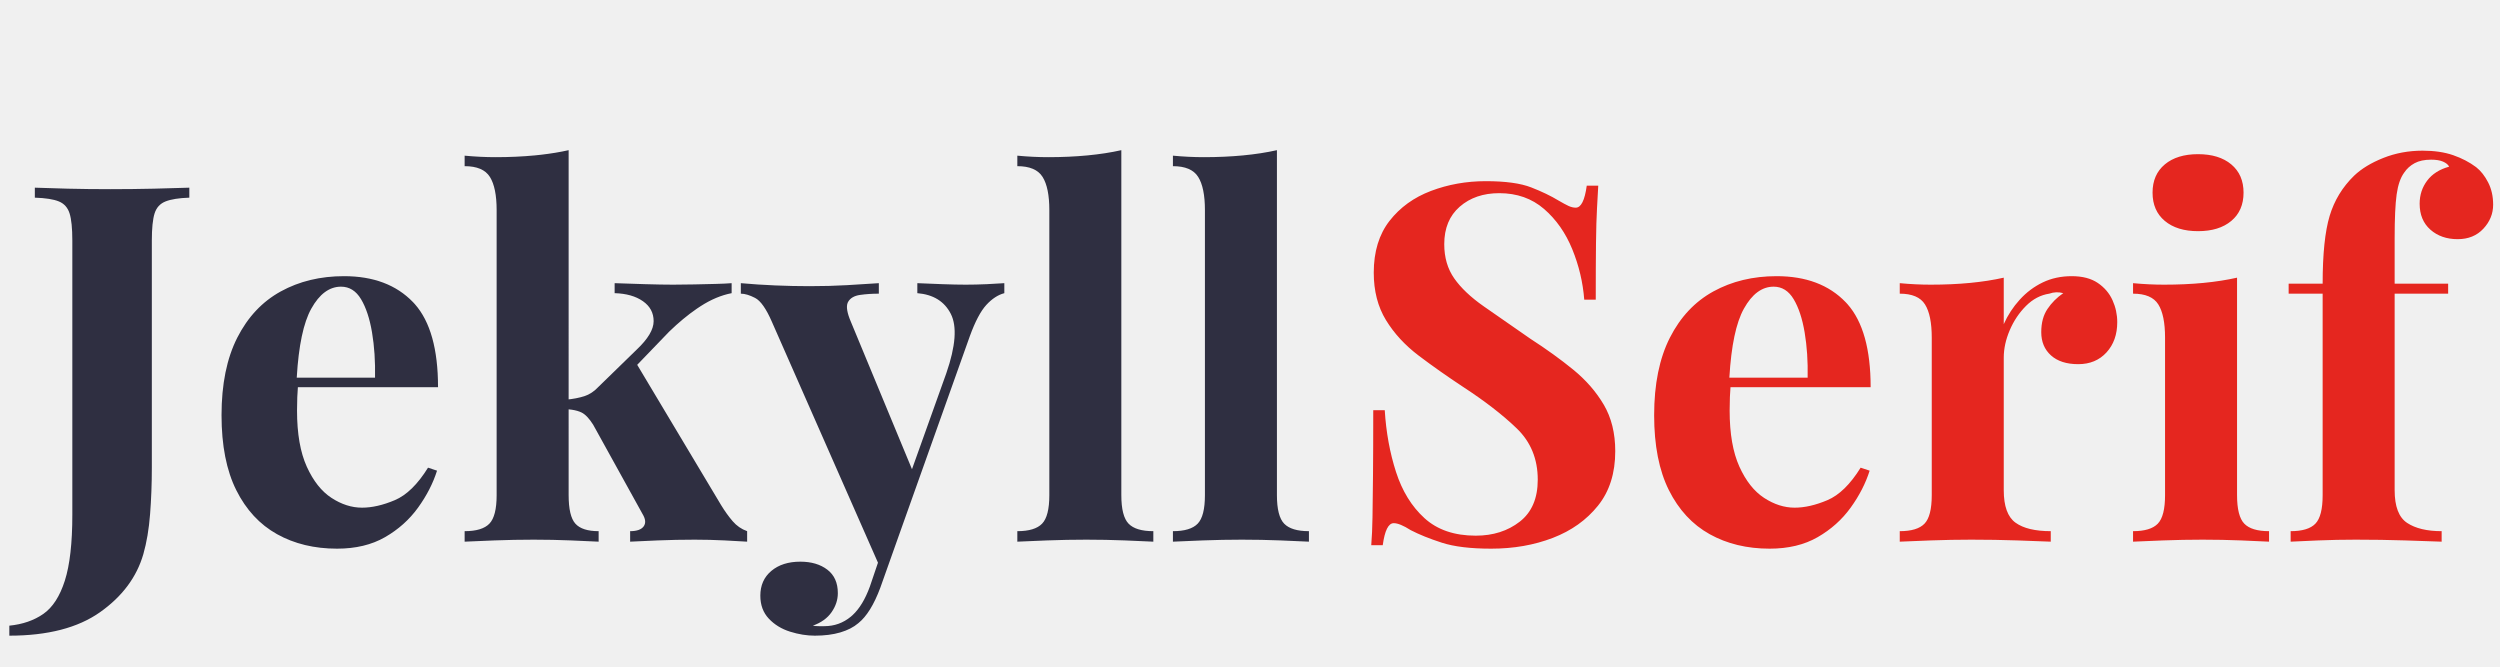
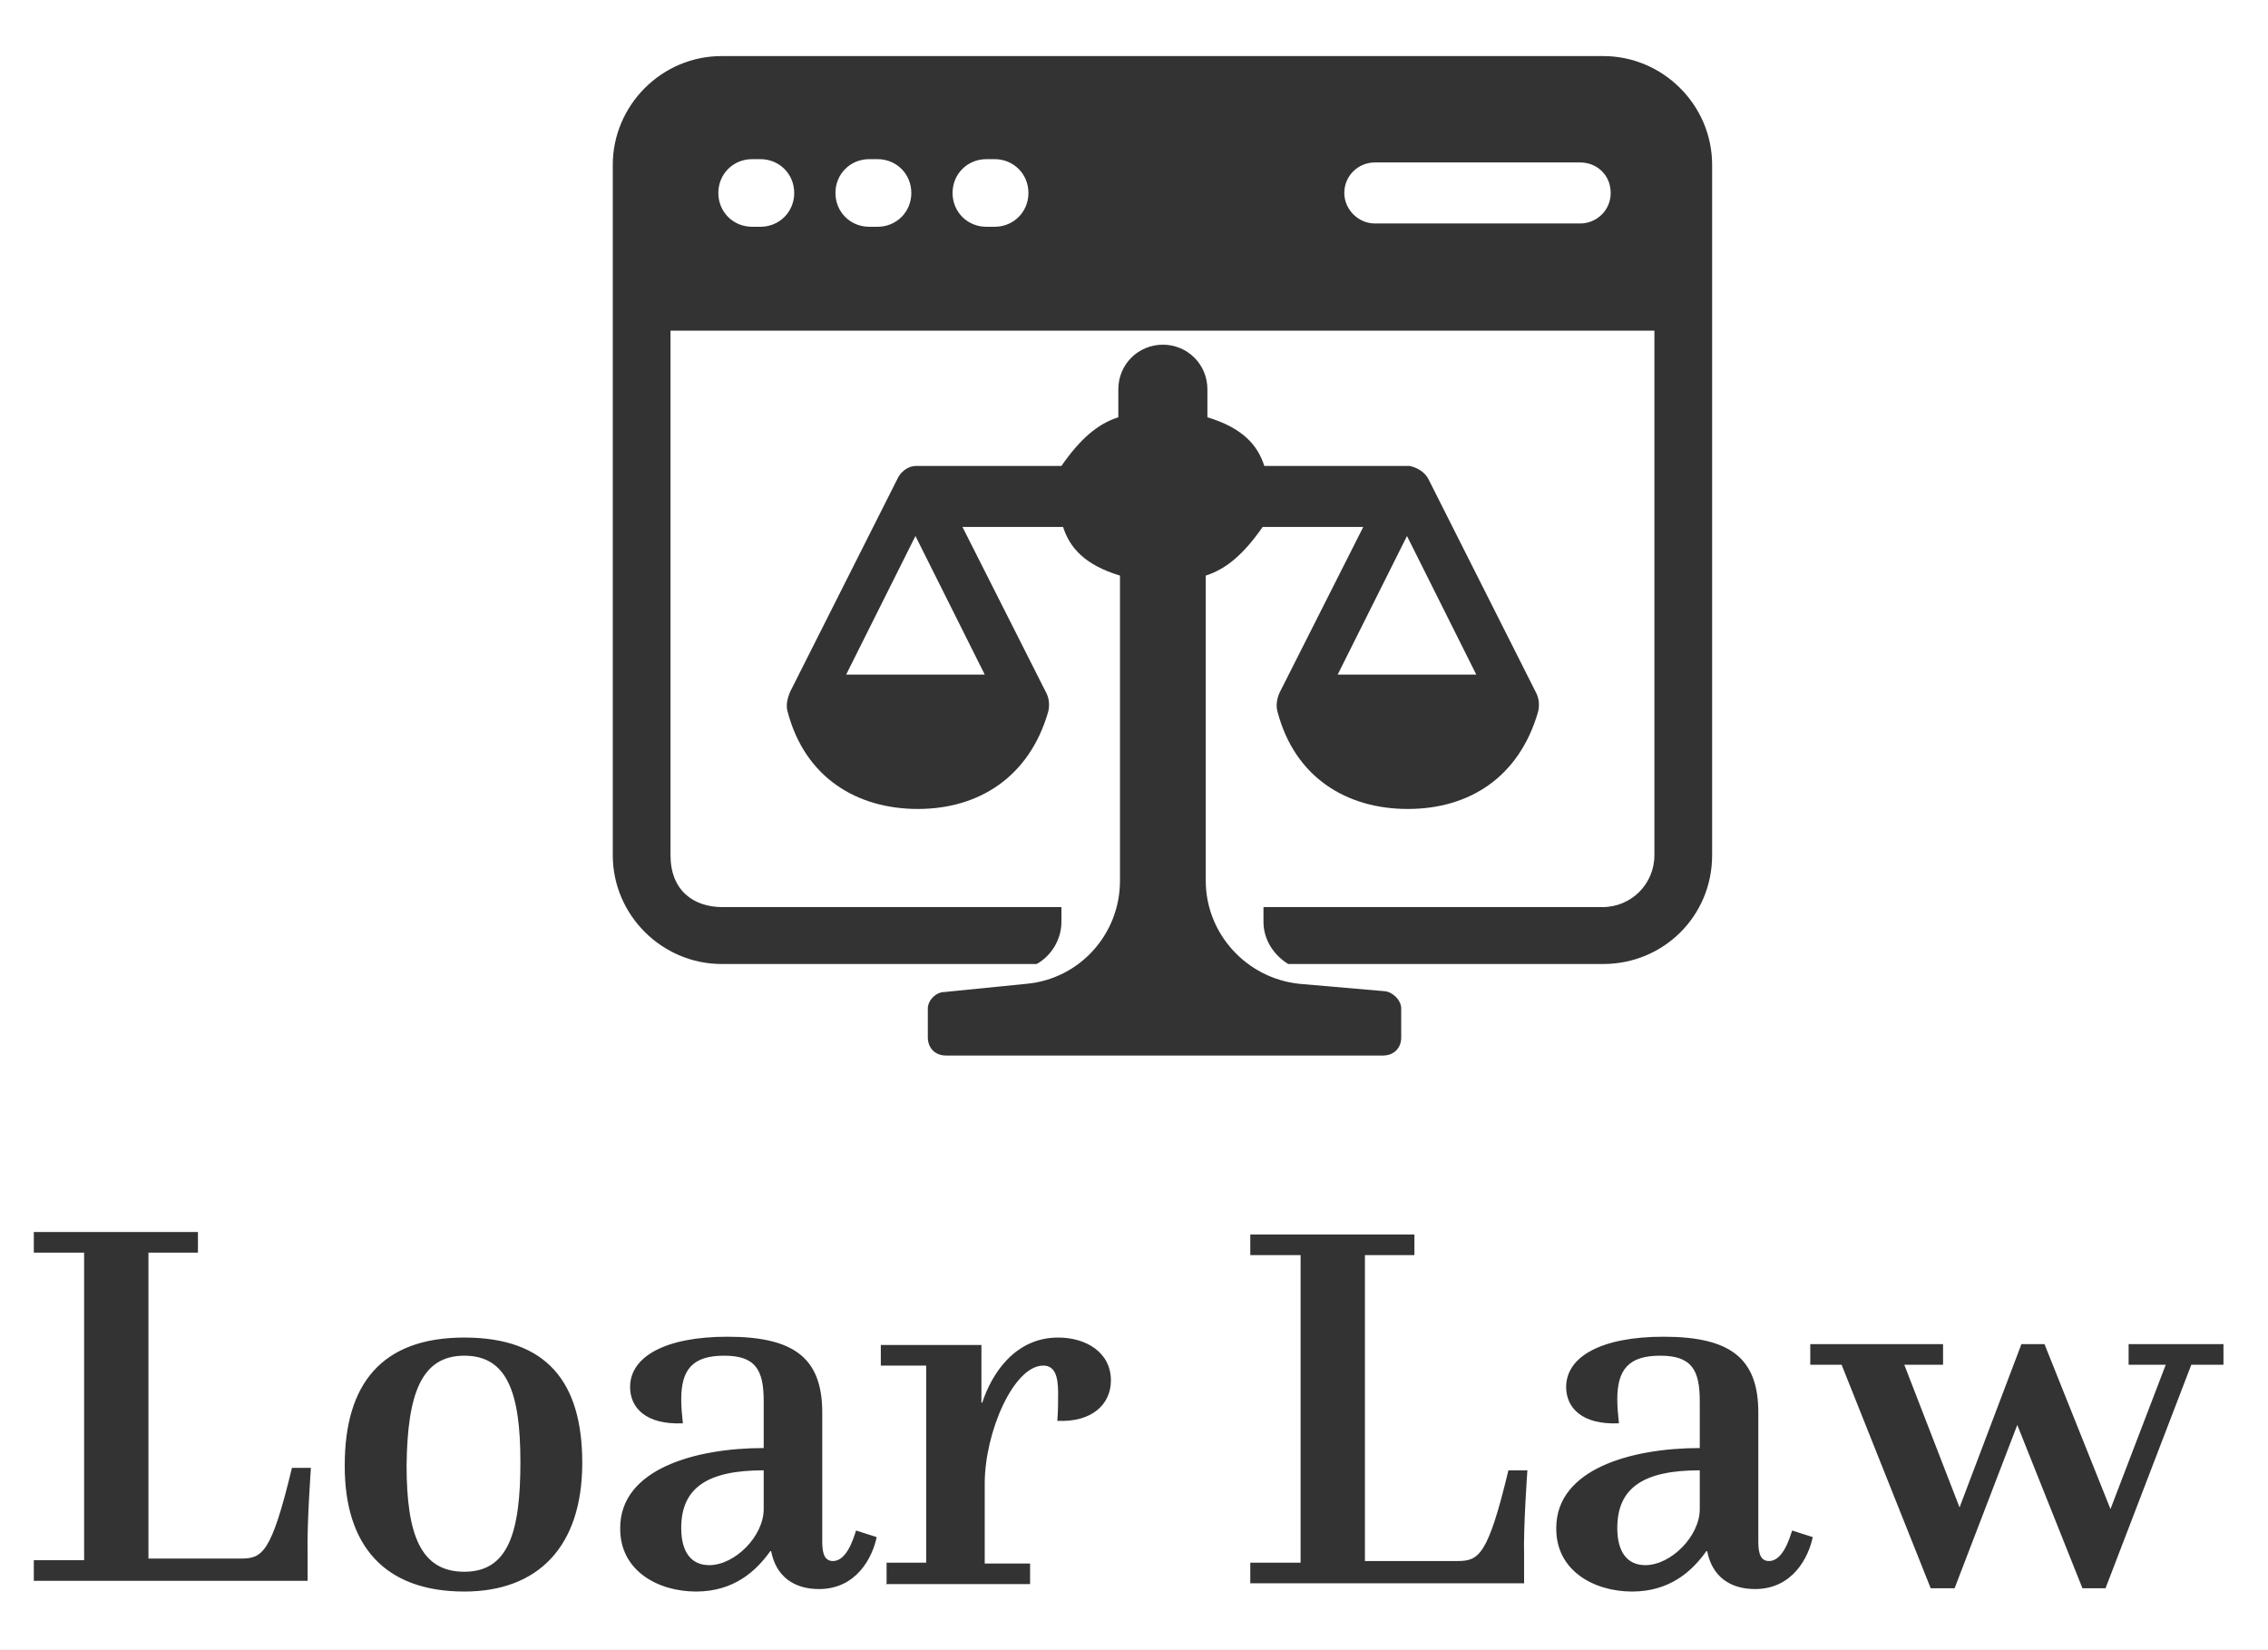
- <svg xmlns="http://www.w3.org/2000/svg" width="240px" height="64px" viewBox="0 0 240 64" version="1.1">
-   <g id="Page-1" stroke="none" stroke-width="1" fill="none" fill-rule="evenodd">
-     <g id="logo" transform="translate(2, 0)" fill-rule="nonzero">
-       <path id="Jekyll" fill="#2f2f41" d="M-1.104,61.024 C2.576,61.024 5.48,60.272 7.608,58.768 C9.736,57.264 11.12,55.408 11.76,53.2 C12.08,52.08 12.296,50.8 12.408,49.36 C12.52,47.92 12.576,46.44 12.576,44.92 L12.576,44.92 L12.576,23.104 C12.576,21.92 12.664,21.048 12.84,20.488 C13.016,19.928 13.368,19.544 13.896,19.336 C14.424,19.128 15.184,19.008 16.176,18.976 L16.176,18.976 L16.176,18.016 C15.28,18.048 14.152,18.08 12.792,18.112 C11.432,18.144 10.032,18.16 8.592,18.16 C7.152,18.16 5.784,18.144 4.488,18.112 C3.192,18.08 2.144,18.048 1.344,18.016 L1.344,18.016 L1.344,18.976 C2.368,19.008 3.136,19.128 3.648,19.336 C4.16,19.544 4.504,19.928 4.68,20.488 C4.856,21.048 4.944,21.92 4.944,23.104 L4.944,23.104 L4.944,49.408 C4.944,52.128 4.704,54.24 4.224,55.744 C3.744,57.248 3.056,58.312 2.16,58.936 C1.264,59.56 0.176,59.936 -1.104,60.064 L-1.104,60.064 L-1.104,61.024 Z M30.355,52.672 C32.147,52.672 33.683,52.304 34.963,51.568 C36.243,50.832 37.299,49.888 38.131,48.736 C38.963,47.584 39.571,46.4 39.955,45.184 L39.955,45.184 L39.091,44.896 C38.099,46.496 37.035,47.536 35.899,48.016 C34.763,48.496 33.715,48.736 32.755,48.736 C31.763,48.736 30.787,48.424 29.827,47.8 C28.867,47.176 28.075,46.176 27.451,44.8 C26.827,43.424 26.515,41.632 26.515,39.424 C26.515,38.976 26.523,38.544 26.539,38.128 C26.555,37.712 26.579,37.312 26.611,36.928 L26.593,37.168 L40.051,37.168 C40.051,33.532 39.309,30.875 37.826,29.197 L37.651,29.008 C36.051,27.344 33.843,26.512 31.027,26.512 C28.755,26.512 26.731,27 24.955,27.976 C23.179,28.952 21.787,30.432 20.779,32.416 C19.771,34.4 19.267,36.88 19.267,39.856 C19.267,42.768 19.739,45.168 20.683,47.056 C21.627,48.944 22.931,50.352 24.595,51.28 C26.259,52.208 28.179,52.672 30.355,52.672 Z M26.49,36.22 C26.669,33.175 27.133,30.979 27.883,29.632 C28.667,28.224 29.619,27.52 30.739,27.52 C31.539,27.52 32.179,27.92 32.659,28.72 C33.139,29.52 33.491,30.584 33.715,31.912 C33.939,33.24 34.035,34.688 34.003,36.256 L34.003,36.256 L26.487,36.256 L26.49,36.22 Z M69.725,52 L69.725,50.992 C69.181,50.8 68.717,50.48 68.333,50.032 C67.949,49.584 67.581,49.072 67.229,48.496 L67.229,48.496 L59.172,35.023 L62.237,31.84 C63.133,30.972 64.016,30.239 64.888,29.64 L65.261,29.392 C66.253,28.752 67.245,28.336 68.237,28.144 L68.237,28.144 L68.237,27.184 C67.853,27.216 67.341,27.24 66.701,27.256 C66.061,27.272 65.381,27.288 64.661,27.304 C63.941,27.32 63.261,27.328 62.621,27.328 C61.885,27.328 60.989,27.312 59.933,27.28 C58.877,27.248 57.901,27.216 57.005,27.184 L57.005,27.184 L57.005,28.144 C58.125,28.176 59.029,28.432 59.717,28.912 C60.405,29.392 60.749,30.032 60.749,30.832 C60.749,31.632 60.205,32.544 59.117,33.568 L59.117,33.568 L55.469,37.12 C55.053,37.568 54.597,37.872 54.101,38.032 C53.605,38.192 53.021,38.304 52.349,38.368 L52.588,38.342 L52.589,14.416 C51.762,14.603 50.869,14.75 49.909,14.859 L49.325,14.92 C48.141,15.032 46.893,15.088 45.581,15.088 C44.621,15.088 43.629,15.04 42.605,14.944 L42.605,14.944 L42.605,15.952 C43.789,15.952 44.597,16.296 45.029,16.984 C45.461,17.672 45.677,18.736 45.677,20.176 L45.677,20.176 L45.677,47.536 C45.677,48.88 45.445,49.792 44.981,50.272 C44.517,50.752 43.725,50.992 42.605,50.992 L42.605,50.992 L42.605,52 C43.245,51.968 44.197,51.928 45.461,51.88 C46.725,51.832 47.981,51.808 49.229,51.808 C50.445,51.808 51.637,51.832 52.805,51.88 C53.973,51.928 54.861,51.968 55.469,52 L55.469,52 L55.469,50.992 C54.413,50.992 53.669,50.752 53.237,50.272 C52.805,49.792 52.589,48.88 52.589,47.536 L52.589,47.536 L52.588,39.298 L52.602,39.298 C53.012,39.336 53.36,39.41 53.648,39.521 L53.813,39.592 C54.181,39.768 54.557,40.16 54.941,40.768 L54.941,40.768 L59.693,49.36 C59.981,49.84 60.013,50.232 59.789,50.536 C59.565,50.84 59.133,50.992 58.493,50.992 L58.493,50.992 L58.493,52 C59.069,51.968 59.949,51.928 61.133,51.88 C62.317,51.832 63.501,51.808 64.685,51.808 C65.645,51.808 66.605,51.832 67.565,51.88 C68.525,51.928 69.245,51.968 69.725,52 L69.725,52 Z M76.224,61.024 C77.152,61.024 77.968,60.92 78.672,60.712 C79.376,60.504 79.952,60.208 80.4,59.824 C81.2,59.184 81.904,58.048 82.512,56.416 L82.512,56.416 L84.336,51.28 L91.104,32.272 C91.616,30.864 92.144,29.864 92.688,29.272 C93.232,28.68 93.808,28.304 94.416,28.144 L94.416,28.144 L94.416,27.184 C94,27.216 93.44,27.248 92.736,27.28 C92.032,27.312 91.36,27.328 90.72,27.328 C90.08,27.328 89.328,27.312 88.464,27.28 C87.6,27.248 86.8,27.216 86.064,27.184 L86.064,27.184 L86.064,28.144 C87.6,28.272 88.672,28.936 89.28,30.136 C89.888,31.336 89.744,33.232 88.848,35.824 L88.848,35.824 L85.55,45.046 L79.68,30.88 C79.325,30.053 79.223,29.451 79.373,29.074 L79.416,28.984 C79.624,28.616 80.008,28.392 80.568,28.312 C81.128,28.232 81.728,28.192 82.368,28.192 L82.368,28.192 L82.368,27.184 C81.408,27.248 80.384,27.312 79.296,27.376 C78.208,27.44 77.008,27.472 75.696,27.472 C74.64,27.472 73.544,27.448 72.408,27.4 C71.272,27.352 70.176,27.28 69.12,27.184 L69.12,27.184 L69.12,28.192 C69.504,28.192 69.96,28.328 70.488,28.6 C71.016,28.872 71.552,29.632 72.096,30.88 L72.096,30.88 L82.285,54.018 L81.504,56.32 C81.061,57.531 80.509,58.442 79.847,59.053 L79.68,59.2 C78.944,59.808 78.096,60.112 77.136,60.112 L77.136,60.112 L76.608,60.112 C76.384,60.112 76.192,60.096 76.032,60.064 C76.832,59.776 77.432,59.344 77.832,58.768 C78.232,58.192 78.432,57.584 78.432,56.944 C78.432,55.952 78.096,55.2 77.424,54.688 C76.752,54.176 75.888,53.92 74.832,53.92 C73.68,53.92 72.752,54.216 72.048,54.808 C71.344,55.4 70.992,56.192 70.992,57.184 C70.992,58.08 71.264,58.816 71.808,59.392 C72.352,59.968 73.032,60.384 73.848,60.64 C74.664,60.896 75.456,61.024 76.224,61.024 Z M108.72,52 L108.72,50.992 C107.6,50.992 106.808,50.752 106.344,50.272 C105.88,49.792 105.648,48.88 105.648,47.536 L105.648,47.536 L105.648,14.416 C104.656,14.64 103.568,14.808 102.384,14.92 C101.2,15.032 99.952,15.088 98.64,15.088 C97.68,15.088 96.688,15.04 95.664,14.944 L95.664,14.944 L95.664,15.952 C96.848,15.952 97.656,16.296 98.088,16.984 C98.52,17.672 98.736,18.736 98.736,20.176 L98.736,20.176 L98.736,47.536 C98.736,48.88 98.504,49.792 98.04,50.272 C97.576,50.752 96.784,50.992 95.664,50.992 L95.664,50.992 L95.664,52 C96.304,51.968 97.256,51.928 98.52,51.88 C99.784,51.832 101.04,51.808 102.288,51.808 C103.536,51.808 104.768,51.832 105.984,51.88 C107.2,51.928 108.112,51.968 108.72,52 L108.72,52 Z M123.657,52 L123.657,50.992 C122.537,50.992 121.745,50.752 121.281,50.272 C120.817,49.792 120.585,48.88 120.585,47.536 L120.585,47.536 L120.585,14.416 C119.593,14.64 118.505,14.808 117.321,14.92 C116.137,15.032 114.889,15.088 113.577,15.088 C112.617,15.088 111.625,15.04 110.601,14.944 L110.601,14.944 L110.601,15.952 C111.785,15.952 112.593,16.296 113.025,16.984 C113.457,17.672 113.673,18.736 113.673,20.176 L113.673,20.176 L113.673,47.536 C113.673,48.88 113.441,49.792 112.977,50.272 C112.513,50.752 111.721,50.992 110.601,50.992 L110.601,50.992 L110.601,52 C111.241,51.968 112.193,51.928 113.457,51.88 C114.721,51.832 115.977,51.808 117.225,51.808 C118.473,51.808 119.705,51.832 120.921,51.88 C122.137,51.928 123.049,51.968 123.657,52 L123.657,52 Z" />
-       <path id="Serif" fill="#E5261F" d="M141.16,52.672 C143.304,52.672 145.272,52.328 147.064,51.64 C148.856,50.952 150.304,49.92 151.408,48.544 C152.512,47.168 153.064,45.424 153.064,43.312 C153.064,41.584 152.696,40.096 151.96,38.848 C151.224,37.6 150.248,36.48 149.032,35.488 C147.816,34.496 146.44,33.504 144.904,32.512 C143.144,31.296 141.648,30.256 140.416,29.392 C139.184,28.528 138.248,27.64 137.608,26.728 C136.968,25.816 136.648,24.72 136.648,23.44 C136.648,21.904 137.144,20.704 138.136,19.84 C139.128,18.976 140.392,18.544 141.928,18.544 C143.624,18.544 145.056,19.048 146.224,20.056 C147.392,21.064 148.296,22.352 148.936,23.92 C149.576,25.488 149.96,27.104 150.088,28.768 L150.088,28.768 L151.192,28.768 C151.192,26.528 151.2,24.72 151.216,23.344 C151.232,21.968 151.264,20.856 151.312,20.008 C151.36,19.16 151.4,18.432 151.432,17.824 L151.432,17.824 L150.328,17.824 C150.136,19.232 149.784,19.936 149.272,19.936 C149.048,19.936 148.816,19.88 148.576,19.768 C148.336,19.656 148.024,19.488 147.64,19.264 C146.904,18.816 146.024,18.392 145,17.992 C143.976,17.592 142.52,17.392 140.632,17.392 C138.776,17.392 137.024,17.704 135.376,18.328 C133.728,18.952 132.4,19.912 131.392,21.208 C130.384,22.504 129.88,24.16 129.88,26.176 C129.88,27.936 130.272,29.456 131.056,30.736 C131.84,32.016 132.888,33.152 134.2,34.144 C135.512,35.136 136.92,36.128 138.424,37.12 C140.536,38.496 142.264,39.832 143.608,41.128 C144.952,42.424 145.624,44.064 145.624,46.048 C145.624,47.84 145.048,49.184 143.896,50.08 C142.744,50.976 141.336,51.424 139.672,51.424 C137.624,51.424 135.984,50.864 134.752,49.744 C133.52,48.624 132.608,47.144 132.016,45.304 C131.424,43.464 131.064,41.488 130.936,39.376 L130.936,39.376 L129.832,39.376 C129.832,41.904 129.824,43.992 129.808,45.64 C129.792,47.288 129.776,48.624 129.76,49.648 C129.744,50.672 129.704,51.568 129.64,52.336 L129.64,52.336 L130.744,52.336 C130.936,50.928 131.288,50.224 131.8,50.224 C132.184,50.224 132.728,50.448 133.432,50.896 C134.232,51.312 135.224,51.712 136.408,52.096 C137.592,52.48 139.176,52.672 141.16,52.672 Z M167.886,52.672 C169.678,52.672 171.214,52.304 172.494,51.568 C173.774,50.832 174.83,49.888 175.662,48.736 C176.494,47.584 177.102,46.4 177.486,45.184 L177.486,45.184 L176.622,44.896 C175.63,46.496 174.566,47.536 173.43,48.016 C172.294,48.496 171.246,48.736 170.286,48.736 C169.294,48.736 168.318,48.424 167.358,47.8 C166.398,47.176 165.606,46.176 164.982,44.8 C164.358,43.424 164.046,41.632 164.046,39.424 C164.046,38.976 164.054,38.544 164.07,38.128 C164.086,37.712 164.11,37.312 164.142,36.928 L164.124,37.168 L177.582,37.168 C177.582,33.532 176.84,30.875 175.357,29.197 L175.182,29.008 C173.582,27.344 171.374,26.512 168.558,26.512 C166.286,26.512 164.262,27 162.486,27.976 C160.71,28.952 159.318,30.432 158.31,32.416 C157.302,34.4 156.798,36.88 156.798,39.856 C156.798,42.768 157.27,45.168 158.214,47.056 C159.158,48.944 160.462,50.352 162.126,51.28 C163.79,52.208 165.71,52.672 167.886,52.672 Z M164.021,36.22 C164.2,33.175 164.664,30.979 165.414,29.632 C166.198,28.224 167.15,27.52 168.27,27.52 C169.07,27.52 169.71,27.92 170.19,28.72 C170.67,29.52 171.022,30.584 171.246,31.912 C171.47,33.24 171.566,34.688 171.534,36.256 L171.534,36.256 L164.018,36.256 L164.021,36.22 Z M194.872,52 L194.872,50.992 C193.368,50.992 192.24,50.72 191.488,50.176 C190.736,49.632 190.36,48.592 190.36,47.056 L190.36,47.056 L190.36,34.336 C190.36,33.472 190.552,32.592 190.936,31.696 C191.32,30.8 191.84,30.024 192.496,29.368 C193.152,28.712 193.896,28.32 194.728,28.192 C195.176,28.032 195.624,28.016 196.072,28.144 C195.464,28.56 194.96,29.064 194.56,29.656 C194.16,30.248 193.96,30.992 193.96,31.888 C193.96,32.816 194.272,33.56 194.896,34.12 C195.52,34.68 196.392,34.96 197.512,34.96 C198.632,34.96 199.536,34.584 200.224,33.832 C200.912,33.08 201.256,32.112 201.256,30.928 C201.256,30.192 201.104,29.488 200.8,28.816 C200.496,28.144 200.024,27.592 199.384,27.16 C198.744,26.728 197.912,26.512 196.888,26.512 C195.864,26.512 194.936,26.712 194.104,27.112 C193.272,27.512 192.536,28.064 191.896,28.768 C191.256,29.472 190.744,30.256 190.36,31.12 L190.36,31.12 L190.36,26.656 C189.368,26.88 188.288,27.048 187.12,27.16 C185.952,27.272 184.696,27.328 183.352,27.328 C182.392,27.328 181.4,27.28 180.376,27.184 L180.376,27.184 L180.376,28.192 C181.56,28.192 182.368,28.536 182.8,29.224 C183.232,29.912 183.448,30.976 183.448,32.416 L183.448,32.416 L183.448,47.536 C183.448,48.88 183.216,49.792 182.752,50.272 C182.288,50.752 181.496,50.992 180.376,50.992 L180.376,50.992 L180.376,52 C181.048,51.968 182.04,51.928 183.352,51.88 C184.664,51.832 185.96,51.808 187.24,51.808 C188.776,51.808 190.248,51.832 191.656,51.88 C193.064,51.928 194.136,51.968 194.872,52 L194.872,52 Z M209.013,22.192 C210.357,22.192 211.421,21.864 212.205,21.208 C212.989,20.552 213.381,19.648 213.381,18.496 C213.381,17.344 212.989,16.44 212.205,15.784 C211.421,15.128 210.357,14.8 209.013,14.8 C207.669,14.8 206.605,15.128 205.821,15.784 C205.037,16.44 204.645,17.344 204.645,18.496 C204.645,19.648 205.037,20.552 205.821,21.208 C206.605,21.864 207.669,22.192 209.013,22.192 Z M215.829,52 L215.829,50.992 C214.709,50.992 213.917,50.752 213.453,50.272 C212.989,49.792 212.757,48.88 212.757,47.536 L212.757,47.536 L212.757,26.656 C211.765,26.88 210.685,27.048 209.517,27.16 C208.349,27.272 207.093,27.328 205.749,27.328 C204.789,27.328 203.797,27.28 202.773,27.184 L202.773,27.184 L202.773,28.192 C203.957,28.192 204.765,28.536 205.197,29.224 C205.629,29.912 205.845,30.976 205.845,32.416 L205.845,32.416 L205.845,47.536 C205.845,48.88 205.613,49.792 205.149,50.272 C204.685,50.752 203.893,50.992 202.773,50.992 L202.773,50.992 L202.773,52 C203.413,51.968 204.373,51.928 205.653,51.88 C206.933,51.832 208.197,51.808 209.445,51.808 C210.693,51.808 211.925,51.832 213.141,51.88 C214.357,51.928 215.253,51.968 215.829,52 L215.829,52 Z M232.398,52 L232.398,50.992 C230.99,50.992 229.886,50.728 229.086,50.2 C228.286,49.672 227.886,48.624 227.886,47.056 L227.886,47.056 L227.886,28.192 L233.022,28.192 L233.022,27.232 L227.886,27.232 L227.886,22.864 C227.886,20.976 227.95,19.576 228.078,18.664 C228.206,17.752 228.446,17.056 228.798,16.576 C229.054,16.192 229.39,15.888 229.806,15.664 C230.222,15.44 230.75,15.328 231.39,15.328 C231.87,15.328 232.254,15.392 232.542,15.52 C232.83,15.648 233.022,15.808 233.118,16 C232.19,16.256 231.486,16.704 231.006,17.344 C230.526,17.984 230.286,18.72 230.286,19.552 C230.286,20.608 230.63,21.44 231.318,22.048 C232.006,22.656 232.878,22.96 233.934,22.96 C234.958,22.96 235.782,22.624 236.406,21.952 C237.03,21.28 237.342,20.512 237.342,19.648 C237.342,18.848 237.182,18.136 236.862,17.512 C236.542,16.888 236.158,16.4 235.71,16.048 C235.07,15.568 234.334,15.184 233.502,14.896 C232.67,14.608 231.694,14.464 230.574,14.464 C229.23,14.464 227.974,14.696 226.806,15.16 C225.638,15.624 224.702,16.192 223.998,16.864 C222.878,17.952 222.094,19.24 221.646,20.728 C221.198,22.216 220.974,24.384 220.974,27.232 L220.974,27.232 L217.71,27.232 L217.71,28.192 L220.974,28.192 L220.974,47.536 C220.974,48.88 220.742,49.792 220.278,50.272 C219.814,50.752 219.022,50.992 217.902,50.992 L217.902,50.992 L217.902,52 C218.51,51.968 219.398,51.928 220.566,51.88 C221.734,51.832 222.926,51.808 224.142,51.808 C225.806,51.808 227.39,51.832 228.894,51.88 C230.398,51.928 231.566,51.968 232.398,52 L232.398,52 Z" />
-     </g>
+ <svg xmlns="http://www.w3.org/2000/svg" width="275" height="200" viewBox="0 0 275 200">
+   <rect width="100%" height="100%" fill="#ffffff" />
+   <g fill="#333333" transform="translate(71,0)">
+     <path d="m123 6.8h-106.5c-7.3 0-13.2 6-13.2 13.2v83.7c0 7.3 6 13.2 13.2 13.2h38.2c1.8-1 3-3 3-5.1v-1.8l-41.1 0c-3.5 0-6.3-2-6.3-6.3l-0-63.6h119.3v63.6c0 3.5-2.8 6.3-6.3 6.3h-41.1v1.8c0 2.1 1.2 4 3 5.1h38.2c7.3 0 13.2-5.8 13.2-13.2v-83.7c0-7.3-6-13.2-13.2-13.2zm-101.8 20.7h-1c-2.3 0-4.1-1.8-4.1-4.1 0-2.3 1.8-4.1 4.1-4.1h1c2.3 0 4.1 1.8 4.1 4.1 0 2.3-1.8 4.1-4.1 4.1zm14.2 0h-1c-2.3 0-4.1-1.8-4.1-4.1 0-2.3 1.8-4.1 4.1-4.1h1c2.3 0 4.1 1.8 4.1 4.1 0 2.3-1.8 4.1-4.1 4.1zm14.2 0h-1c-2.3 0-4.1-1.8-4.1-4.1 0-2.3 1.8-4.1 4.1-4.1h1c2.3 0 4.1 1.8 4.1 4.1 0 2.3-1.8 4.1-4.1 4.1zm71-0.4h-24.9c-2 0-3.7-1.7-3.7-3.7 0-2.1 1.7-3.7 3.7-3.7h24.9c2 0 3.7 1.5 3.7 3.7 0 2.1-1.7 3.7-3.7 3.7z" />
+     <path d="m86.5 119.3c-6.4-0.7-11.3-6.1-11.3-12.5v-37c2.5-0.8 4.6-2.6 6.9-5.9h12.2l-10.1 20c-0.4 0.8-0.5 1.7-0.3 2.4 2.1 8 8.4 11.8 15.8 11.8s13.5-3.8 15.8-11.8c0.2-0.8 0.1-1.7-0.3-2.4l-13-25.8c-0.4-0.8-1.3-1.4-2.3-1.6h-17.6c-0.8-2.5-2.6-4.6-6.9-5.9v-3.4c0-3-2.4-5.4-5.4-5.4s-5.4 2.4-5.4 5.4v3.4c-2.5 0.8-4.6 2.6-6.9 5.9h-17.6c-1 0-1.9 0.7-2.3 1.6l-13 25.8c-0.4 1-0.5 1.7-0.3 2.4 2.1 8 8.4 11.8 15.8 11.8 7.3 0 13.5-3.8 15.8-11.8 0.2-0.8 0.1-1.7-0.3-2.4l-10.1-20 h12.2c0.8 2.5 2.6 4.6 6.9 5.9v37c0 6.5-4.9 11.9-11.3 12.5l-10 1c-1 0-2 1-2 2v3.5c0 1.2 0.8 2.2 2.2 2.2h53c1.2 0 2.2-0.8 2.2-2.2v-3.5c0-1-1-2-2-2.1zm21.5-37.5h-16.8l8.4-16.8 8.4 16.8zm-59.6 0h-16.8l8.4-16.8z" />
+   </g>
+   <g fill="#333333" transform="translate(2,128)">
+     <path d="M16,61h11.2c2.6,0,3.7-0.6,6.2-11h2.3s-0.5,6.9-0.4,10.4v3.3h-33.2v-2.5h6.1v-37.3h-6.1v-2.5h19.9v2.5h-6v37.1z M39.8,49.7c0-9.9,4.5-15.5,14.5-15.5c10,0,14.3,5.4,14.3,15.2c0,10.2-5.4,15.6-14.3,15.6c-9.7,0-14.5-5.6-14.5-15.2z M54.3,62.6c5.3,0,6.8-4.7,6.8-13.3c0-8.4-1.6-12.9-6.8-12.9c-5.2,0-6.9,4.6-7,13.3c0,8.4,1.7,12.9,7,12.9z M73.2,57.3c0-7.2,9.2-9.7,17.4-9.7v-5.7c0-3.8-1-5.5-4.8-5.5c-3.84,0-5.2,1.7-5.2,5.3c0,1,0.1,1.9,0.2,2.9c-4.5,0.2-6.4-1.9-6.4-4.4c0-3.7,4.3-6.1,11.8-6.1c8.1,0,11.5,2.6,11.5,9.2v15.7c0,1.6,0.4,2.3,1.3,2.3c1.7,0,2.5-2.8,2.8-3.7l2.5,0.8c-0.5,2.4-2.4,6.3-7,6.3c-3,0-5.2-1.5-5.8-4.6l-0.1,0c-1.7,2.4-4.4,4.9-9,4.9s-9.2-2.5-9.2-7.6z M80.6,57.3c0,2.9,1.2,4.5,3.4,4.5c3.1,0,6.6-3.5,6.6-6.8v-4.7c-6.8,0-10,2.1-10,7z M105.5,64v-2.5h4.8v-23.9h-5.5v-2.5h12.2v7h0.1c1.1-3.4,3.9-7.9,9.2-7.9c3.4,0,6.4,1.8,6.4,5.2c0,2.9-2.3,5.1-6.5,4.9c0.1-1.2,0.1-2.3,0.1-3.4c0-2-0.4-3.3-1.8-3.3c-3.6,0-7.1,8.1-7.1,14.3v9.7h5.5v2.5h-17.5z  M163.5,61.3h11.2c2.6,0,3.7-0.6,6.2-11h2.3s-0.5,6.9-0.4,10.4v3.3h-33.2v-2.5h6.1v-37.3h-6.1v-2.5h19.9v2.5h-6v37.1z M186.7,57.3c0-7.2,9.2-9.7,17.4-9.7v-5.7c0-3.8-1-5.5-4.8-5.5c-3.84,0-5.2,1.7-5.2,5.3c0,1,0.1,1.9,0.2,2.9c-4.5,0.2-6.4-1.9-6.4-4.4c0-3.7,4.3-6.1,11.8-6.1c8.1,0,11.5,2.6,11.5,9.2v15.7c0,1.6,0.4,2.3,1.3,2.3c1.7,0,2.5-2.8,2.8-3.7l2.5,0.8c-0.5,2.4-2.4,6.3-7,6.3c-3,0-5.2-1.5-5.8-4.6l-0.1,0c-1.7,2.4-4.4,4.9-9,4.9s-9.2-2.5-9.2-7.6z M194.1,57.3c0,2.9,1.2,4.5,3.4,4.5c3.1,0,6.6-3.5,6.6-6.8v-4.7c-6.8,0-10,2.1-10,7z M232.1,64.6l-10.8-27.1h-3.8v-2.5h16.1v2.5h-4.7l6.7,17.3l7.5-19.8h2.8l8,20l6.7-17.5h-4.5v-2.5h11.5v2.5h-3.9l-10.4,27.1h-2.8l-7.9-19.8l-7.6,19.8h-2.8z" />
  </g>
</svg>
